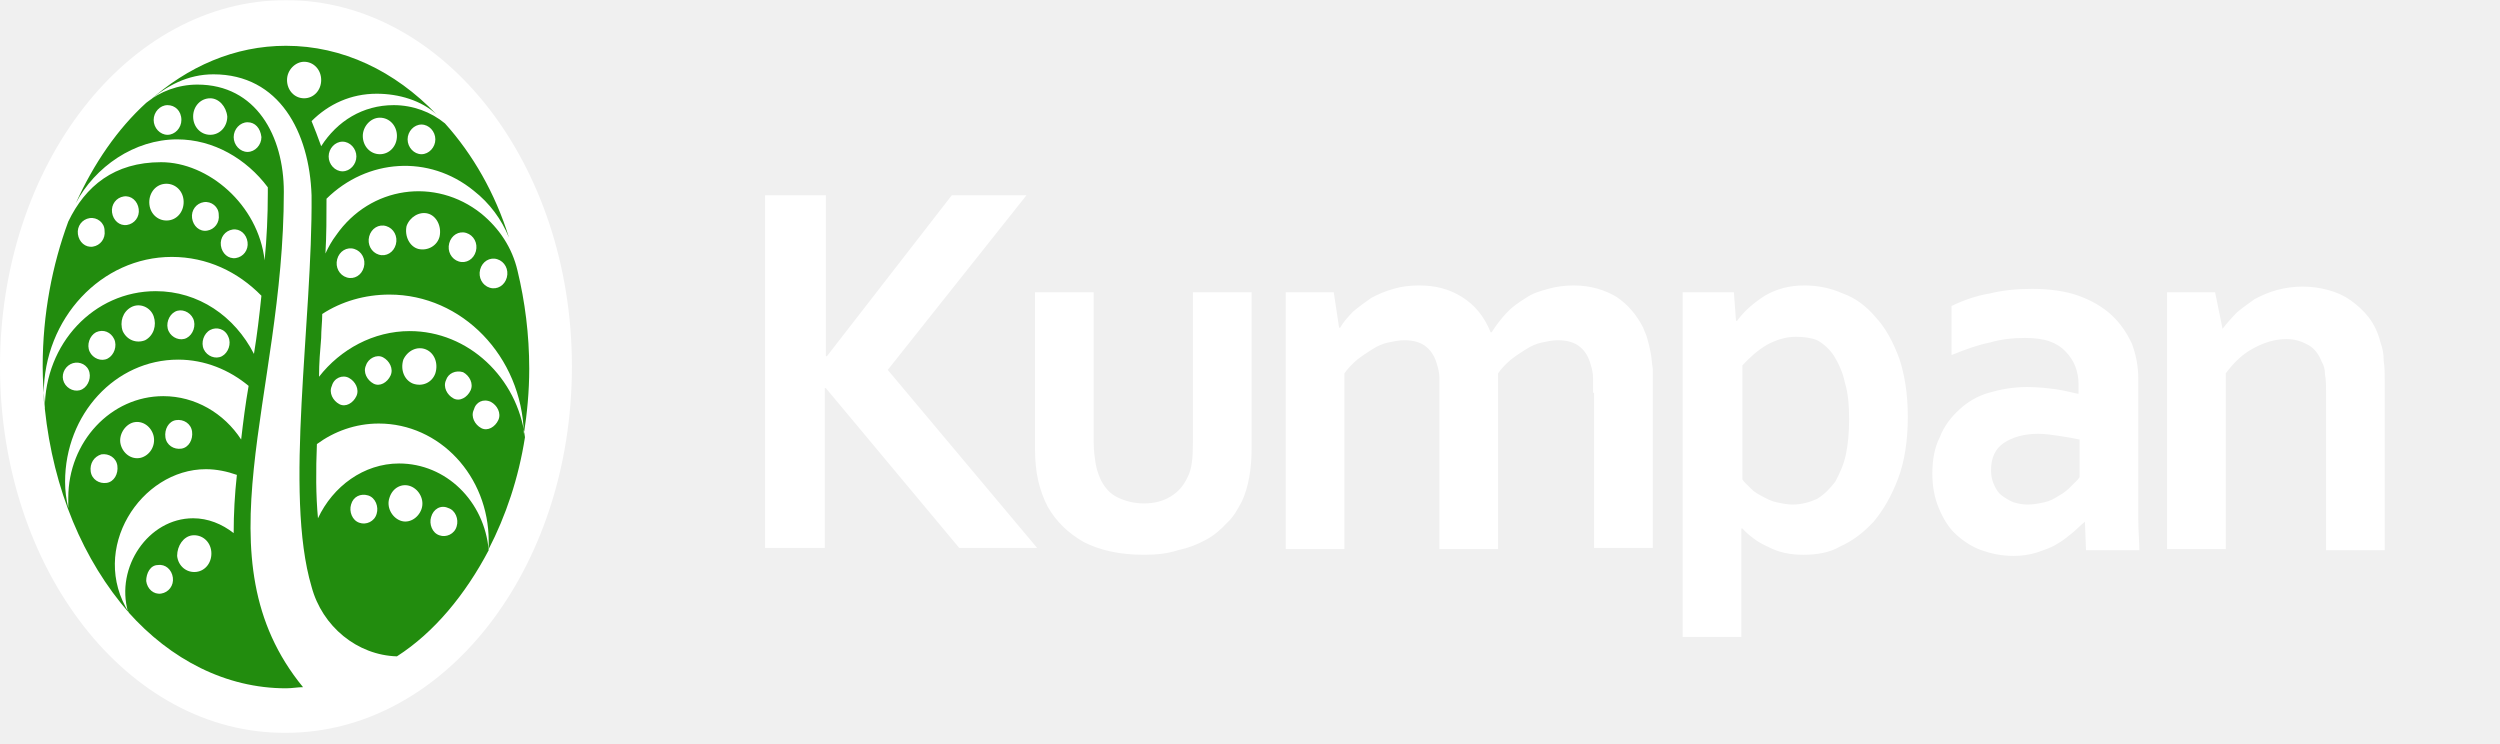
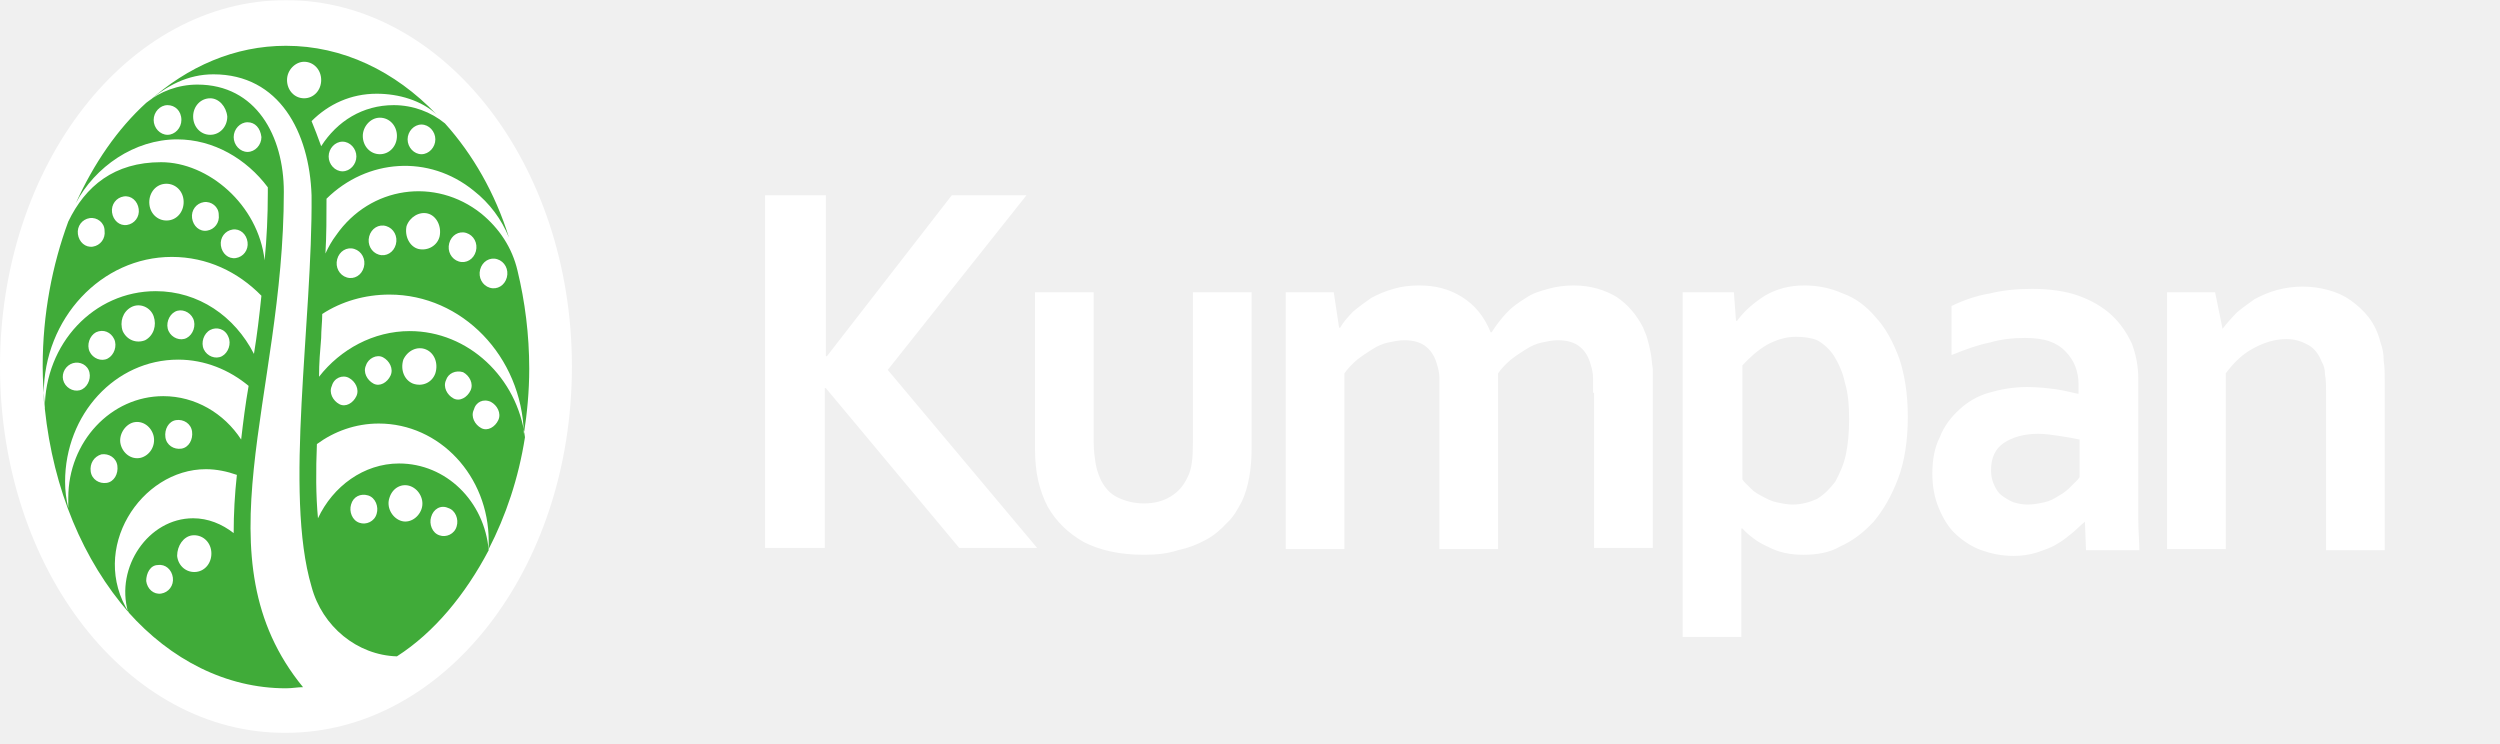
<svg xmlns="http://www.w3.org/2000/svg" width="222" height="66" viewBox="0 0 222 66" fill="none">
  <g clip-path="url(#clip0_390_11481)">
    <mask id="mask0_390_11481" style="mask-type:luminance" maskUnits="userSpaceOnUse" x="0" y="0" width="222" height="66">
      <path d="M222 0.012H0V65.175H222V0.012Z" fill="white" />
    </mask>
    <g mask="url(#mask0_390_11481)">
      <path fill-rule="evenodd" clip-rule="evenodd" d="M25.393 0.012C39.416 0.012 50.786 14.606 50.786 32.543C50.786 50.582 39.416 65.074 25.393 65.074C11.37 65.175 0 50.582 0 32.543C0 14.606 11.37 0.012 25.393 0.012Z" fill="white" />
-       <path fill-rule="evenodd" clip-rule="evenodd" d="M15.823 31.935C18.192 31.935 20.371 32.847 22.077 34.266C21.793 35.887 21.603 37.407 21.414 39.029C19.898 36.698 17.339 35.178 14.497 35.178C9.854 35.178 6.064 39.231 6.064 44.197C6.064 44.501 6.064 44.805 6.064 45.109C5.875 44.299 5.78 43.589 5.78 42.779C5.78 36.799 10.233 31.935 15.823 31.935ZM26.909 61.02C26.435 61.02 25.962 61.121 25.393 61.121C20.087 61.121 15.16 58.588 11.37 54.331C10.233 50.379 13.17 46.022 17.15 46.022C18.476 46.022 19.708 46.528 20.75 47.339C20.75 45.616 20.845 43.893 21.035 42.17C20.182 41.867 19.234 41.664 18.287 41.664C12.507 41.664 7.864 48.758 11.465 54.433C7.391 49.771 4.738 43.488 3.98 36.293C3.98 30.516 8.338 25.855 13.834 25.855C17.624 25.855 20.845 28.084 22.551 31.428C22.835 29.706 23.024 28.084 23.214 26.26C21.129 24.132 18.382 22.814 15.255 22.814C9.001 22.814 3.885 28.287 3.885 34.975C3.885 35.381 3.885 35.786 3.98 36.191C3.885 34.975 3.79 33.759 3.79 32.543C3.79 27.881 4.643 23.524 6.064 19.673C7.58 16.531 10.138 14.403 14.307 14.403C18.476 14.403 22.93 18.153 23.498 23.118C23.688 21.193 23.782 19.166 23.782 17.139C23.782 17.038 23.782 16.936 23.782 16.734V16.633C21.887 14.099 18.95 12.376 15.729 12.376C11.938 12.376 8.433 14.808 6.727 18.051C8.338 14.504 10.423 11.464 12.981 9.133C14.213 8.12 15.823 7.512 17.529 7.512C22.74 7.512 25.204 12.072 25.204 17.038C25.204 35.381 17.529 49.568 26.909 61.02ZM25.393 4.066C30.415 4.066 35.058 6.296 38.753 10.147C37.426 8.931 35.437 8.323 33.447 8.323C31.173 8.323 29.183 9.235 27.667 10.755C27.951 11.464 28.236 12.173 28.52 12.984C29.941 10.755 32.215 9.336 34.963 9.336C36.668 9.336 38.279 9.944 39.511 10.957C41.974 13.694 43.964 17.139 45.196 21.091C44.533 19.47 43.49 18.051 42.069 16.936C38.09 13.694 32.594 14.099 28.994 17.646C28.994 19.267 28.994 20.889 28.899 22.51C29.183 21.902 29.467 21.395 29.846 20.889C32.878 16.531 38.658 15.72 42.732 18.963C44.343 20.281 45.48 22.004 45.954 24.03C46.617 26.767 46.996 29.706 46.996 32.746C46.996 34.773 46.807 36.698 46.522 38.522C46.333 31.631 41.027 26.159 34.584 26.159C32.405 26.159 30.32 26.767 28.615 27.881C28.615 28.591 28.52 29.3 28.52 30.009C28.425 31.124 28.33 32.239 28.33 33.455C30.225 31.023 33.163 29.401 36.384 29.401C41.595 29.401 45.954 33.556 46.617 38.826C46.049 42.474 44.912 45.819 43.396 48.758C43.396 48.555 43.396 48.251 43.396 48.048C43.396 42.272 39.037 37.61 33.636 37.61C31.552 37.61 29.657 38.319 28.141 39.434C28.046 41.765 28.046 43.995 28.236 46.022C29.562 43.184 32.31 41.157 35.437 41.157C39.606 41.157 43.017 44.501 43.396 48.859C41.311 52.811 38.563 56.156 35.247 58.284C31.741 58.182 28.615 55.649 27.667 52.102C25.204 43.792 27.762 28.591 27.667 17.342C27.478 11.768 24.825 6.6 18.95 6.6C16.676 6.6 14.781 7.613 13.17 9.032C16.676 5.89 20.845 4.066 25.393 4.066Z" fill="#228c0e" />
+       <path fill-rule="evenodd" clip-rule="evenodd" d="M15.823 31.935C18.192 31.935 20.371 32.847 22.077 34.266C21.793 35.887 21.603 37.407 21.414 39.029C19.898 36.698 17.339 35.178 14.497 35.178C9.854 35.178 6.064 39.231 6.064 44.197C6.064 44.501 6.064 44.805 6.064 45.109C5.875 44.299 5.78 43.589 5.78 42.779C5.78 36.799 10.233 31.935 15.823 31.935ZM26.909 61.02C26.435 61.02 25.962 61.121 25.393 61.121C20.087 61.121 15.16 58.588 11.37 54.331C10.233 50.379 13.17 46.022 17.15 46.022C18.476 46.022 19.708 46.528 20.75 47.339C20.75 45.616 20.845 43.893 21.035 42.17C20.182 41.867 19.234 41.664 18.287 41.664C12.507 41.664 7.864 48.758 11.465 54.433C7.391 49.771 4.738 43.488 3.98 36.293C3.98 30.516 8.338 25.855 13.834 25.855C17.624 25.855 20.845 28.084 22.551 31.428C22.835 29.706 23.024 28.084 23.214 26.26C21.129 24.132 18.382 22.814 15.255 22.814C9.001 22.814 3.885 28.287 3.885 34.975C3.885 35.381 3.885 35.786 3.98 36.191C3.885 34.975 3.79 33.759 3.79 32.543C3.79 27.881 4.643 23.524 6.064 19.673C7.58 16.531 10.138 14.403 14.307 14.403C18.476 14.403 22.93 18.153 23.498 23.118C23.688 21.193 23.782 19.166 23.782 17.139C23.782 17.038 23.782 16.936 23.782 16.734V16.633C21.887 14.099 18.95 12.376 15.729 12.376C11.938 12.376 8.433 14.808 6.727 18.051C8.338 14.504 10.423 11.464 12.981 9.133C14.213 8.12 15.823 7.512 17.529 7.512C22.74 7.512 25.204 12.072 25.204 17.038C25.204 35.381 17.529 49.568 26.909 61.02ZM25.393 4.066C30.415 4.066 35.058 6.296 38.753 10.147C37.426 8.931 35.437 8.323 33.447 8.323C31.173 8.323 29.183 9.235 27.667 10.755C27.951 11.464 28.236 12.173 28.52 12.984C29.941 10.755 32.215 9.336 34.963 9.336C36.668 9.336 38.279 9.944 39.511 10.957C41.974 13.694 43.964 17.139 45.196 21.091C44.533 19.47 43.49 18.051 42.069 16.936C38.09 13.694 32.594 14.099 28.994 17.646C28.994 19.267 28.994 20.889 28.899 22.51C29.183 21.902 29.467 21.395 29.846 20.889C32.878 16.531 38.658 15.72 42.732 18.963C44.343 20.281 45.48 22.004 45.954 24.03C46.617 26.767 46.996 29.706 46.996 32.746C46.996 34.773 46.807 36.698 46.522 38.522C46.333 31.631 41.027 26.159 34.584 26.159C32.405 26.159 30.32 26.767 28.615 27.881C28.615 28.591 28.52 29.3 28.52 30.009C28.425 31.124 28.33 32.239 28.33 33.455C30.225 31.023 33.163 29.401 36.384 29.401C41.595 29.401 45.954 33.556 46.617 38.826C46.049 42.474 44.912 45.819 43.396 48.758C43.396 48.555 43.396 48.251 43.396 48.048C43.396 42.272 39.037 37.61 33.636 37.61C31.552 37.61 29.657 38.319 28.141 39.434C28.046 41.765 28.046 43.995 28.236 46.022C29.562 43.184 32.31 41.157 35.437 41.157C39.606 41.157 43.017 44.501 43.396 48.859C41.311 52.811 38.563 56.156 35.247 58.284C31.741 58.182 28.615 55.649 27.667 52.102C25.204 43.792 27.762 28.591 27.667 17.342C27.478 11.768 24.825 6.6 18.95 6.6C16.676 6.6 14.781 7.613 13.17 9.032C16.676 5.89 20.845 4.066 25.393 4.066Z" fill="#40ab39" />
      <path fill-rule="evenodd" clip-rule="evenodd" d="M30.416 12.579C31.079 12.579 31.647 13.187 31.647 13.896C31.647 14.606 31.079 15.214 30.416 15.214C29.752 15.214 29.184 14.606 29.184 13.896C29.184 13.187 29.752 12.579 30.416 12.579ZM37.427 11.059C38.09 11.059 38.659 11.667 38.659 12.376C38.659 13.085 38.09 13.694 37.427 13.694C36.764 13.694 36.195 13.085 36.195 12.376C36.195 11.667 36.764 11.059 37.427 11.059ZM37.996 18.963C38.754 19.166 39.227 20.078 39.038 20.99C38.848 21.801 37.996 22.308 37.143 22.105C36.385 21.902 35.911 20.99 36.101 20.078C36.385 19.267 37.238 18.761 37.996 18.963ZM34.3 20.078C34.964 20.281 35.343 20.99 35.153 21.7C34.964 22.409 34.3 22.814 33.637 22.612C32.974 22.409 32.595 21.7 32.784 20.99C32.974 20.281 33.637 19.875 34.3 20.078ZM41.407 20.686C42.07 20.889 42.449 21.598 42.259 22.308C42.07 23.017 41.407 23.422 40.743 23.22C40.08 23.017 39.701 22.308 39.891 21.598C40.08 20.889 40.743 20.483 41.407 20.686ZM44.154 23.017C44.818 23.22 45.197 23.929 45.007 24.638C44.818 25.348 44.154 25.753 43.491 25.55C42.828 25.348 42.449 24.638 42.638 23.929C42.828 23.22 43.491 22.814 44.154 23.017ZM31.458 22.105C32.121 22.308 32.5 23.017 32.31 23.726C32.121 24.436 31.458 24.841 30.795 24.638C30.131 24.436 29.752 23.726 29.942 23.017C30.131 22.308 30.795 21.902 31.458 22.105ZM37.806 31.023C38.564 31.327 38.943 32.239 38.659 33.151C38.375 33.962 37.522 34.367 36.669 34.063C35.911 33.759 35.532 32.847 35.816 31.935C36.195 31.124 37.048 30.719 37.806 31.023ZM34.016 31.732C34.585 32.036 34.964 32.746 34.679 33.354C34.395 33.962 33.732 34.367 33.163 34.063C32.595 33.759 32.216 33.05 32.5 32.442C32.69 31.834 33.448 31.428 34.016 31.732ZM41.122 33.05C41.691 33.354 42.07 34.063 41.786 34.671C41.501 35.279 40.838 35.684 40.27 35.381C39.701 35.077 39.322 34.367 39.606 33.759C39.796 33.151 40.459 32.847 41.122 33.05ZM43.586 35.684C44.154 35.989 44.533 36.698 44.249 37.306C43.965 37.914 43.302 38.319 42.733 38.015C42.165 37.711 41.786 37.002 42.07 36.394C42.259 35.684 42.923 35.381 43.586 35.684ZM30.984 33.556C31.553 33.86 31.932 34.57 31.647 35.178C31.363 35.786 30.7 36.191 30.131 35.887C29.563 35.583 29.184 34.874 29.468 34.266C29.658 33.556 30.416 33.252 30.984 33.556ZM18.667 8.728C17.814 8.728 17.151 9.437 17.151 10.349C17.151 11.261 17.814 11.971 18.667 11.971C19.519 11.971 20.183 11.261 20.183 10.349C20.088 9.437 19.424 8.728 18.667 8.728ZM21.983 10.856C21.32 10.856 20.751 11.464 20.751 12.173C20.751 12.883 21.32 13.491 21.983 13.491C22.646 13.491 23.215 12.883 23.215 12.173C23.12 11.363 22.646 10.856 21.983 10.856ZM14.877 9.336C14.213 9.336 13.645 9.944 13.645 10.653C13.645 11.363 14.213 11.971 14.877 11.971C15.54 11.971 16.108 11.363 16.108 10.653C16.108 9.843 15.54 9.336 14.877 9.336ZM14.592 16.328C13.739 16.43 13.171 17.241 13.266 18.152C13.361 19.065 14.118 19.673 14.971 19.571C15.824 19.47 16.392 18.659 16.298 17.747C16.203 16.835 15.445 16.227 14.592 16.328ZM18.098 17.95C17.435 18.051 16.961 18.659 17.056 19.369C17.151 20.078 17.719 20.585 18.382 20.483C19.046 20.382 19.519 19.774 19.424 19.065C19.424 18.355 18.761 17.849 18.098 17.95ZM10.992 17.443C10.329 17.544 9.855 18.152 9.949 18.862C10.044 19.571 10.613 20.078 11.276 19.977C11.939 19.875 12.413 19.267 12.318 18.558C12.223 17.849 11.655 17.342 10.992 17.443ZM7.96 19.369C7.297 19.47 6.823 20.078 6.917 20.787C7.012 21.497 7.581 22.003 8.244 21.902C8.907 21.801 9.381 21.193 9.286 20.483C9.286 19.774 8.623 19.267 7.96 19.369ZM20.656 20.382C19.993 20.483 19.519 21.091 19.614 21.801C19.709 22.51 20.277 23.017 20.941 22.916C21.604 22.814 22.078 22.206 21.983 21.497C21.888 20.787 21.32 20.281 20.656 20.382ZM11.655 27.273C10.897 27.679 10.613 28.591 10.897 29.401C11.276 30.212 12.129 30.516 12.887 30.212C13.645 29.807 13.929 28.895 13.645 28.084C13.361 27.273 12.413 26.868 11.655 27.273ZM15.54 27.679C14.971 27.983 14.687 28.793 14.971 29.401C15.255 30.009 16.014 30.313 16.582 30.009C17.151 29.706 17.435 28.895 17.151 28.287C16.866 27.679 16.108 27.375 15.54 27.679ZM8.528 29.503C7.96 29.807 7.675 30.617 7.96 31.226C8.244 31.834 9.002 32.138 9.57 31.834C10.139 31.53 10.423 30.719 10.139 30.111C9.855 29.503 9.192 29.199 8.528 29.503ZM6.254 32.34C5.686 32.644 5.401 33.354 5.686 33.962C5.97 34.57 6.728 34.874 7.297 34.57C7.865 34.266 8.149 33.455 7.865 32.847C7.581 32.239 6.823 32.036 6.254 32.34ZM18.667 29.3C18.098 29.604 17.814 30.415 18.098 31.023C18.382 31.631 19.14 31.935 19.709 31.631C20.277 31.327 20.561 30.516 20.277 29.908C19.993 29.199 19.235 28.996 18.667 29.3ZM11.845 37.509C12.697 37.306 13.455 37.914 13.645 38.725C13.834 39.637 13.266 40.448 12.508 40.65C11.655 40.853 10.897 40.245 10.707 39.434C10.518 38.623 11.086 37.711 11.845 37.509ZM9.002 40.346C9.665 40.245 10.329 40.65 10.423 41.36C10.518 42.069 10.139 42.779 9.476 42.88C8.812 42.981 8.149 42.576 8.054 41.866C7.96 41.157 8.339 40.549 9.002 40.346ZM15.634 37.306C16.298 37.205 16.961 37.61 17.056 38.319C17.151 39.029 16.771 39.738 16.108 39.84C15.445 39.941 14.782 39.535 14.687 38.826C14.592 38.117 14.971 37.407 15.634 37.306ZM17.056 47.541C17.909 47.44 18.667 48.048 18.761 48.96C18.856 49.872 18.288 50.683 17.435 50.784C16.582 50.886 15.824 50.278 15.729 49.366C15.729 48.453 16.298 47.643 17.056 47.541ZM14.024 50.176C14.687 50.075 15.255 50.582 15.35 51.291C15.445 52.001 14.971 52.608 14.308 52.71C13.645 52.811 13.076 52.304 12.982 51.595C12.982 50.886 13.361 50.176 14.024 50.176ZM36.48 43.184C37.238 43.488 37.711 44.4 37.427 45.211C37.143 46.021 36.29 46.528 35.532 46.224C34.774 45.92 34.3 45.008 34.585 44.197C34.869 43.285 35.722 42.88 36.48 43.184ZM32.69 43.995C33.353 44.197 33.637 45.008 33.448 45.616C33.258 46.325 32.5 46.629 31.932 46.427C31.268 46.224 30.984 45.413 31.174 44.805C31.363 44.096 32.026 43.792 32.69 43.995ZM39.796 45.109C40.459 45.312 40.743 46.123 40.554 46.731C40.364 47.44 39.606 47.744 39.038 47.541C38.375 47.339 38.09 46.528 38.28 45.92C38.469 45.211 39.133 44.805 39.796 45.109ZM27.005 5.485C27.857 5.485 28.521 6.194 28.521 7.106C28.521 8.018 27.857 8.728 27.005 8.728C26.152 8.728 25.488 8.018 25.488 7.106C25.488 6.194 26.247 5.485 27.005 5.485ZM33.732 10.451C34.585 10.451 35.248 11.16 35.248 12.072C35.248 12.984 34.585 13.694 33.732 13.694C32.879 13.694 32.216 12.984 32.216 12.072C32.216 11.261 32.879 10.451 33.732 10.451Z" fill="white" />
      <path fill-rule="evenodd" clip-rule="evenodd" d="M197.364 29.199C197.744 28.692 198.123 28.287 198.596 27.78C199.07 27.375 199.639 26.969 200.207 26.564C200.775 26.26 201.439 25.956 202.197 25.753C202.955 25.55 203.713 25.449 204.471 25.449C205.229 25.449 205.986 25.55 206.745 25.753C207.503 25.956 208.166 26.26 208.734 26.665C209.303 27.071 209.871 27.577 210.346 28.185C210.819 28.793 211.198 29.604 211.388 30.415C211.577 30.922 211.672 31.428 211.672 32.036C211.766 32.644 211.766 33.252 211.766 34.063V48.859H206.555V34.874C206.555 34.266 206.555 33.759 206.461 33.252C206.461 32.847 206.366 32.442 206.176 32.138C205.892 31.428 205.513 30.922 204.944 30.618C204.376 30.314 203.807 30.111 203.05 30.111C202.007 30.111 201.059 30.415 200.112 30.922C199.165 31.428 198.407 32.138 197.649 33.151V48.758H192.437V25.956H196.701L197.364 29.199ZM184.668 39.029C184.194 38.928 183.626 38.826 182.962 38.725C182.299 38.623 181.636 38.522 180.973 38.522C179.741 38.522 178.698 38.826 177.941 39.333C177.183 39.84 176.803 40.65 176.803 41.765C176.803 42.272 176.899 42.677 177.088 43.083C177.278 43.488 177.467 43.792 177.751 43.995C178.035 44.197 178.32 44.4 178.794 44.603C179.172 44.704 179.551 44.805 180.025 44.805C180.594 44.805 181.067 44.704 181.541 44.603C182.015 44.501 182.394 44.299 182.868 43.995C183.247 43.792 183.626 43.488 183.91 43.184C184.194 42.88 184.478 42.677 184.668 42.373V39.029ZM185.141 46.325C184.763 46.63 184.384 47.035 184.005 47.339C183.626 47.643 183.152 48.048 182.583 48.352C182.11 48.656 181.446 48.859 180.878 49.062C180.214 49.264 179.551 49.366 178.794 49.366C177.751 49.366 176.803 49.163 175.951 48.859C175.098 48.555 174.34 48.048 173.677 47.44C173.014 46.832 172.54 46.021 172.161 45.109C171.782 44.197 171.592 43.184 171.592 42.069C171.592 40.853 171.782 39.738 172.255 38.826C172.635 37.813 173.298 37.002 173.961 36.394C174.719 35.685 175.572 35.178 176.614 34.874C177.656 34.57 178.794 34.367 180.025 34.367C180.973 34.367 181.826 34.468 182.583 34.57C183.342 34.671 184.005 34.874 184.573 34.975V34.063C184.573 33.556 184.478 33.05 184.289 32.543C184.099 32.036 183.815 31.631 183.436 31.226C183.057 30.82 182.583 30.516 182.015 30.314C181.446 30.111 180.688 30.009 179.836 30.009C178.794 30.009 177.751 30.111 176.709 30.415C175.667 30.618 174.53 31.023 173.298 31.53V27.172C174.34 26.665 175.477 26.26 176.709 26.057C177.941 25.753 179.172 25.652 180.499 25.652C182.015 25.652 183.436 25.855 184.573 26.26C185.71 26.665 186.753 27.273 187.51 27.983C188.269 28.692 188.837 29.503 189.311 30.516C189.69 31.53 189.879 32.543 189.879 33.658V42.17C189.879 43.691 189.879 45.008 189.879 46.021C189.879 47.136 189.974 48.048 189.974 48.859H185.237L185.141 46.325ZM160.128 49.264C158.991 49.264 157.949 49.062 157.001 48.555C156.054 48.15 155.295 47.541 154.727 46.934H154.632C154.632 47.237 154.632 47.643 154.632 48.251C154.632 48.859 154.632 49.467 154.632 50.075V56.561H149.421V25.956H153.969L154.158 28.489H154.253C154.916 27.577 155.769 26.868 156.717 26.26C157.759 25.652 158.896 25.348 160.222 25.348C161.359 25.348 162.497 25.55 163.633 26.057C164.77 26.463 165.718 27.172 166.571 28.185C167.424 29.097 168.087 30.314 168.655 31.834C169.129 33.252 169.413 34.975 169.413 37.002C169.413 39.13 169.129 40.954 168.56 42.474C167.992 43.995 167.234 45.312 166.381 46.325C165.434 47.339 164.486 48.048 163.349 48.555C162.497 49.062 161.359 49.264 160.128 49.264ZM159.465 29.908C158.517 29.908 157.664 30.212 156.906 30.618C156.054 31.124 155.39 31.732 154.727 32.442V42.576C154.916 42.88 155.201 43.083 155.485 43.387C155.769 43.691 156.148 43.893 156.527 44.096C156.906 44.299 157.285 44.501 157.759 44.603C158.233 44.704 158.706 44.805 159.18 44.805C159.938 44.805 160.696 44.603 161.359 44.299C162.023 43.893 162.497 43.387 162.97 42.779C163.349 42.069 163.728 41.258 163.917 40.346C164.107 39.434 164.202 38.421 164.202 37.205C164.202 35.989 164.107 34.874 163.823 33.962C163.633 33.05 163.254 32.239 162.875 31.631C162.497 31.023 161.928 30.516 161.359 30.212C160.885 30.009 160.222 29.908 159.465 29.908ZM141.462 34.874C141.462 34.367 141.462 33.962 141.462 33.556C141.462 33.151 141.367 32.746 141.272 32.442C141.083 31.732 140.799 31.226 140.325 30.82C139.851 30.415 139.188 30.212 138.335 30.212C137.861 30.212 137.388 30.314 136.914 30.415C136.44 30.516 135.966 30.719 135.493 31.023C135.019 31.327 134.545 31.631 134.166 31.935C133.693 32.34 133.313 32.746 133.029 33.151V48.758H127.818V34.874C127.818 34.367 127.818 33.962 127.818 33.556C127.818 33.151 127.723 32.746 127.628 32.442C127.439 31.732 127.154 31.226 126.681 30.82C126.207 30.415 125.544 30.212 124.691 30.212C124.217 30.212 123.743 30.314 123.27 30.415C122.796 30.516 122.323 30.719 121.848 31.023C121.375 31.327 120.901 31.631 120.522 31.935C120.048 32.34 119.669 32.746 119.385 33.151V48.758H114.174V25.956H118.438L118.911 29.097H119.006C119.29 28.591 119.669 28.185 120.143 27.679C120.617 27.273 121.185 26.868 121.754 26.463C122.323 26.159 122.986 25.855 123.743 25.652C124.406 25.449 125.165 25.348 126.018 25.348C127.439 25.348 128.67 25.652 129.808 26.361C130.945 27.071 131.798 28.084 132.366 29.503H132.461C132.84 28.895 133.313 28.287 133.787 27.78C134.261 27.273 134.829 26.868 135.493 26.463C136.061 26.057 136.725 25.855 137.482 25.652C138.145 25.449 138.998 25.348 139.756 25.348C141.272 25.348 142.504 25.753 143.546 26.361C144.588 27.071 145.347 27.983 145.915 29.097C146.01 29.401 146.199 29.706 146.294 30.111C146.389 30.415 146.483 30.82 146.579 31.327C146.673 31.732 146.673 32.239 146.768 32.746C146.768 33.252 146.768 33.861 146.768 34.57V48.656H141.556V34.874H141.462ZM101.572 49.264C99.393 49.264 97.687 48.859 96.266 48.15C94.845 47.339 93.803 46.325 93.044 45.008C92.665 44.299 92.381 43.488 92.191 42.677C92.002 41.866 91.907 40.853 91.907 39.84V25.956H97.118V39.232C97.118 40.042 97.214 40.65 97.308 41.258C97.403 41.765 97.593 42.272 97.782 42.677C98.161 43.387 98.634 43.893 99.298 44.197C99.961 44.501 100.719 44.704 101.572 44.704C102.519 44.704 103.277 44.501 103.941 44.096C104.604 43.691 105.077 43.184 105.457 42.373C105.836 41.664 105.93 40.65 105.93 39.333V25.956H111.142V39.84C111.142 41.664 110.857 43.285 110.289 44.501C109.91 45.211 109.531 45.92 108.962 46.427C108.394 47.035 107.825 47.541 107.068 47.947C106.309 48.352 105.552 48.656 104.604 48.859C103.657 49.163 102.709 49.264 101.572 49.264ZM67.936 48.758V17.342H73.337V31.631H73.431L84.517 17.342H91.149L78.832 32.847L92.097 48.656H85.18L73.337 34.468H73.242V48.656H67.936V48.758Z" fill="white" />
    </g>
  </g>
  <defs>
    <clipPath id="clip0_390_11481">
      <rect width="222" height="66" fill="none" />
    </clipPath>
  </defs>
</svg>
